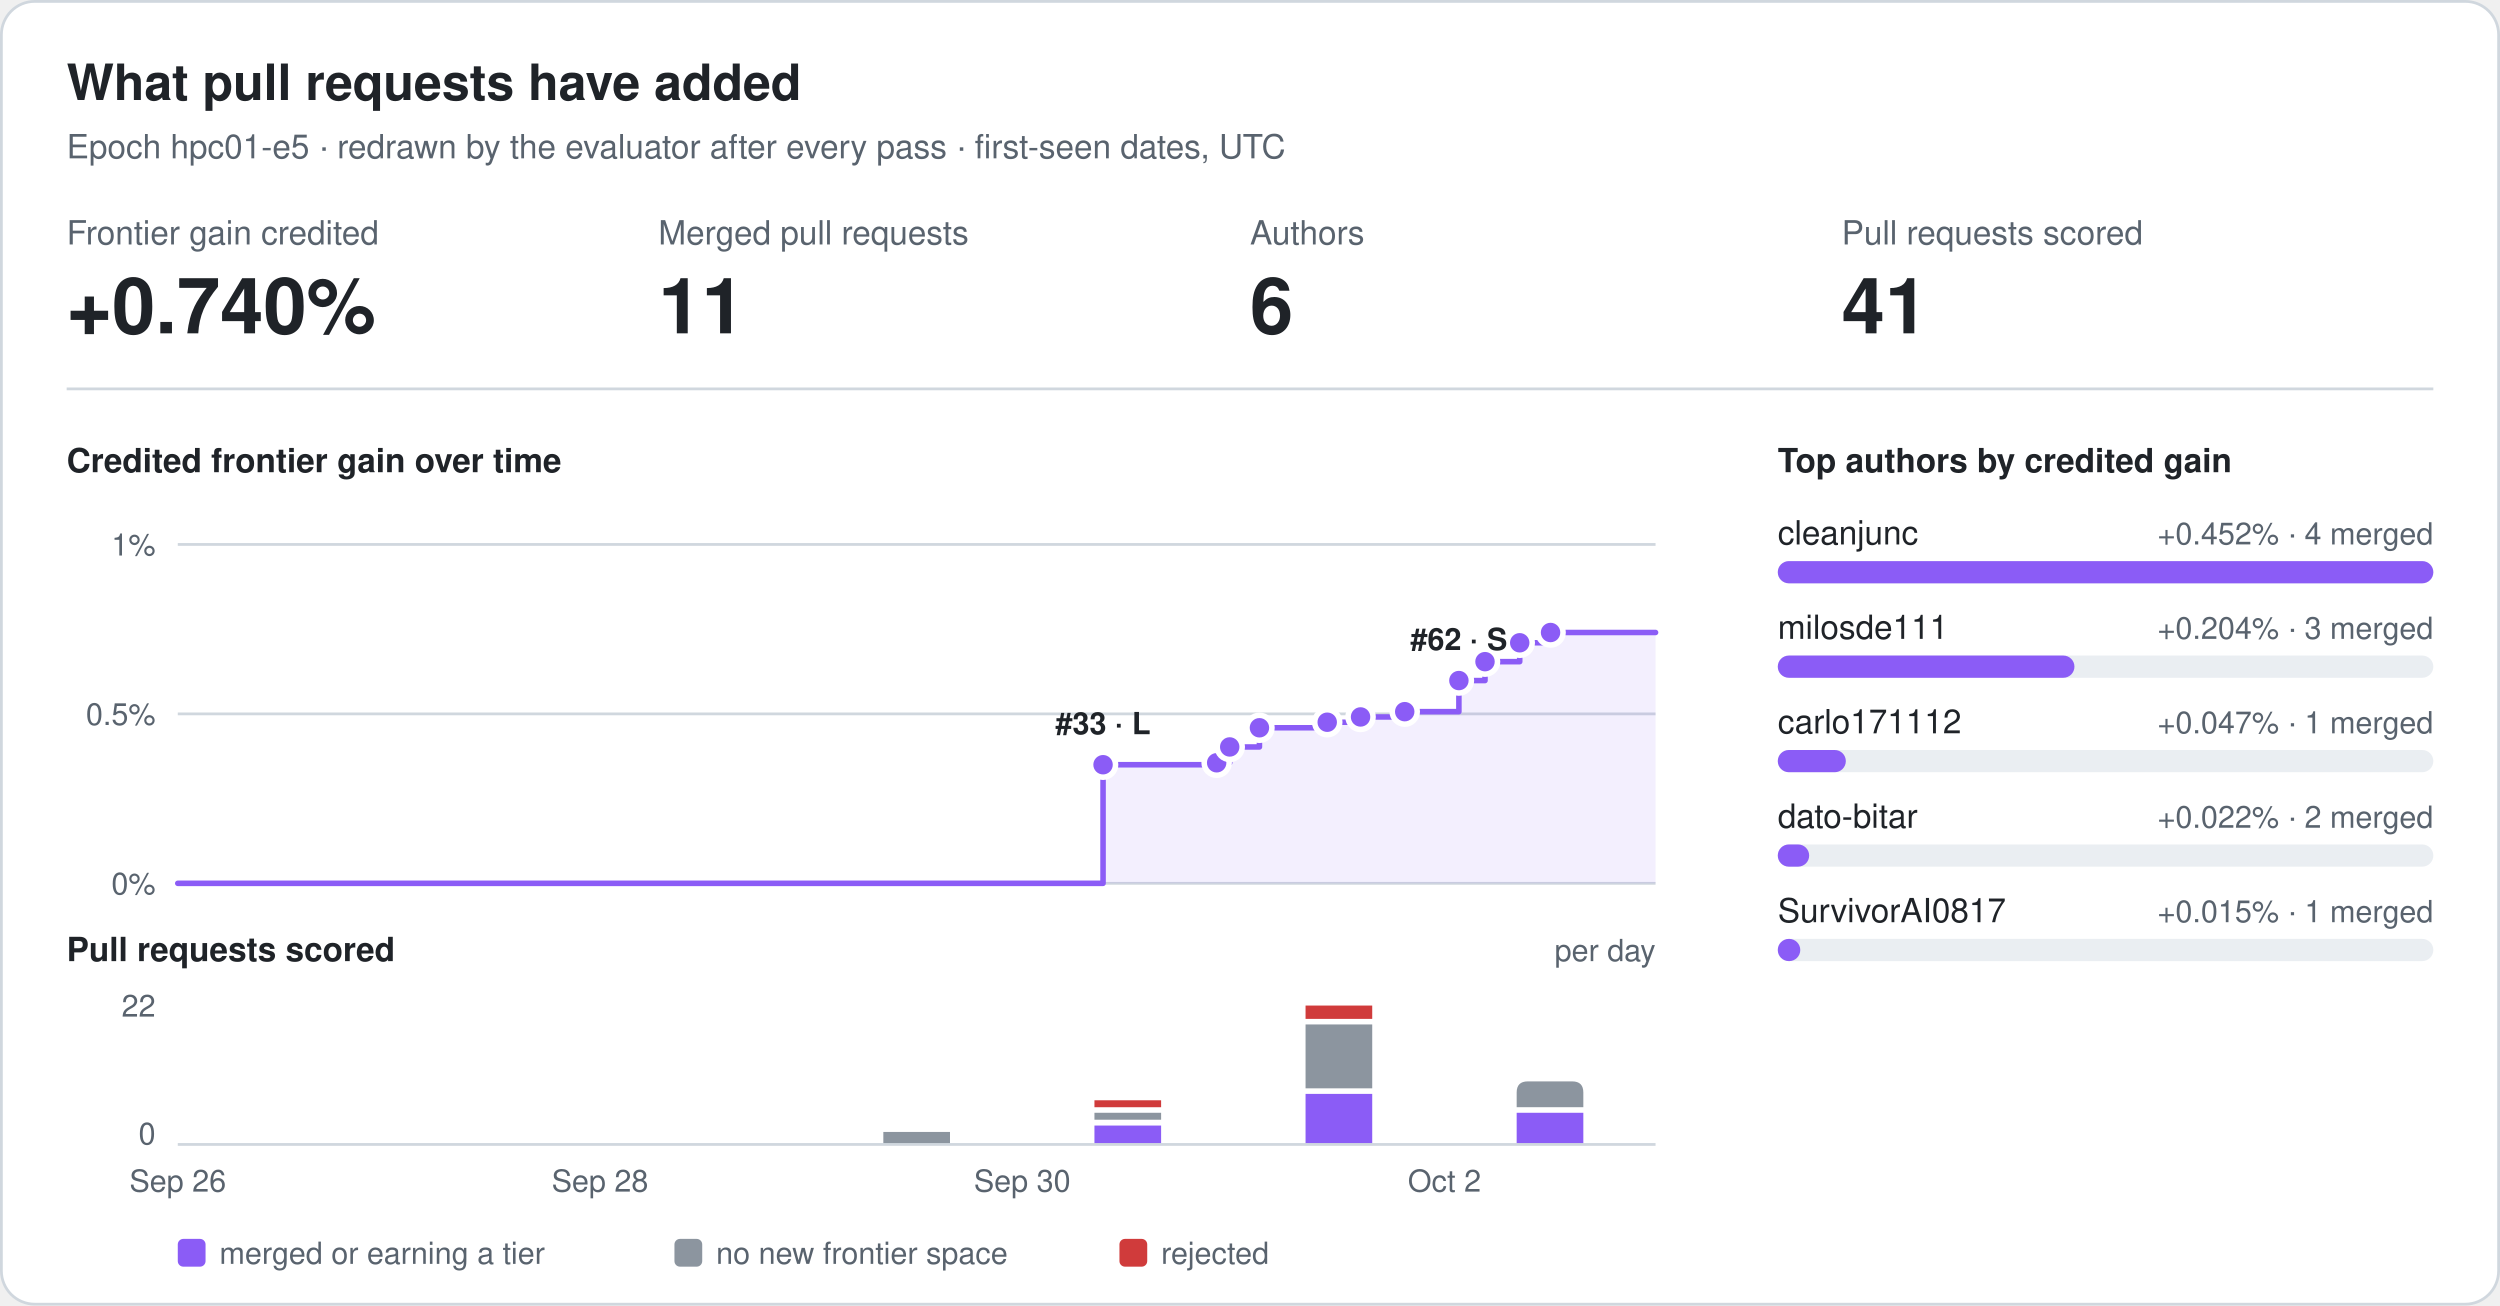
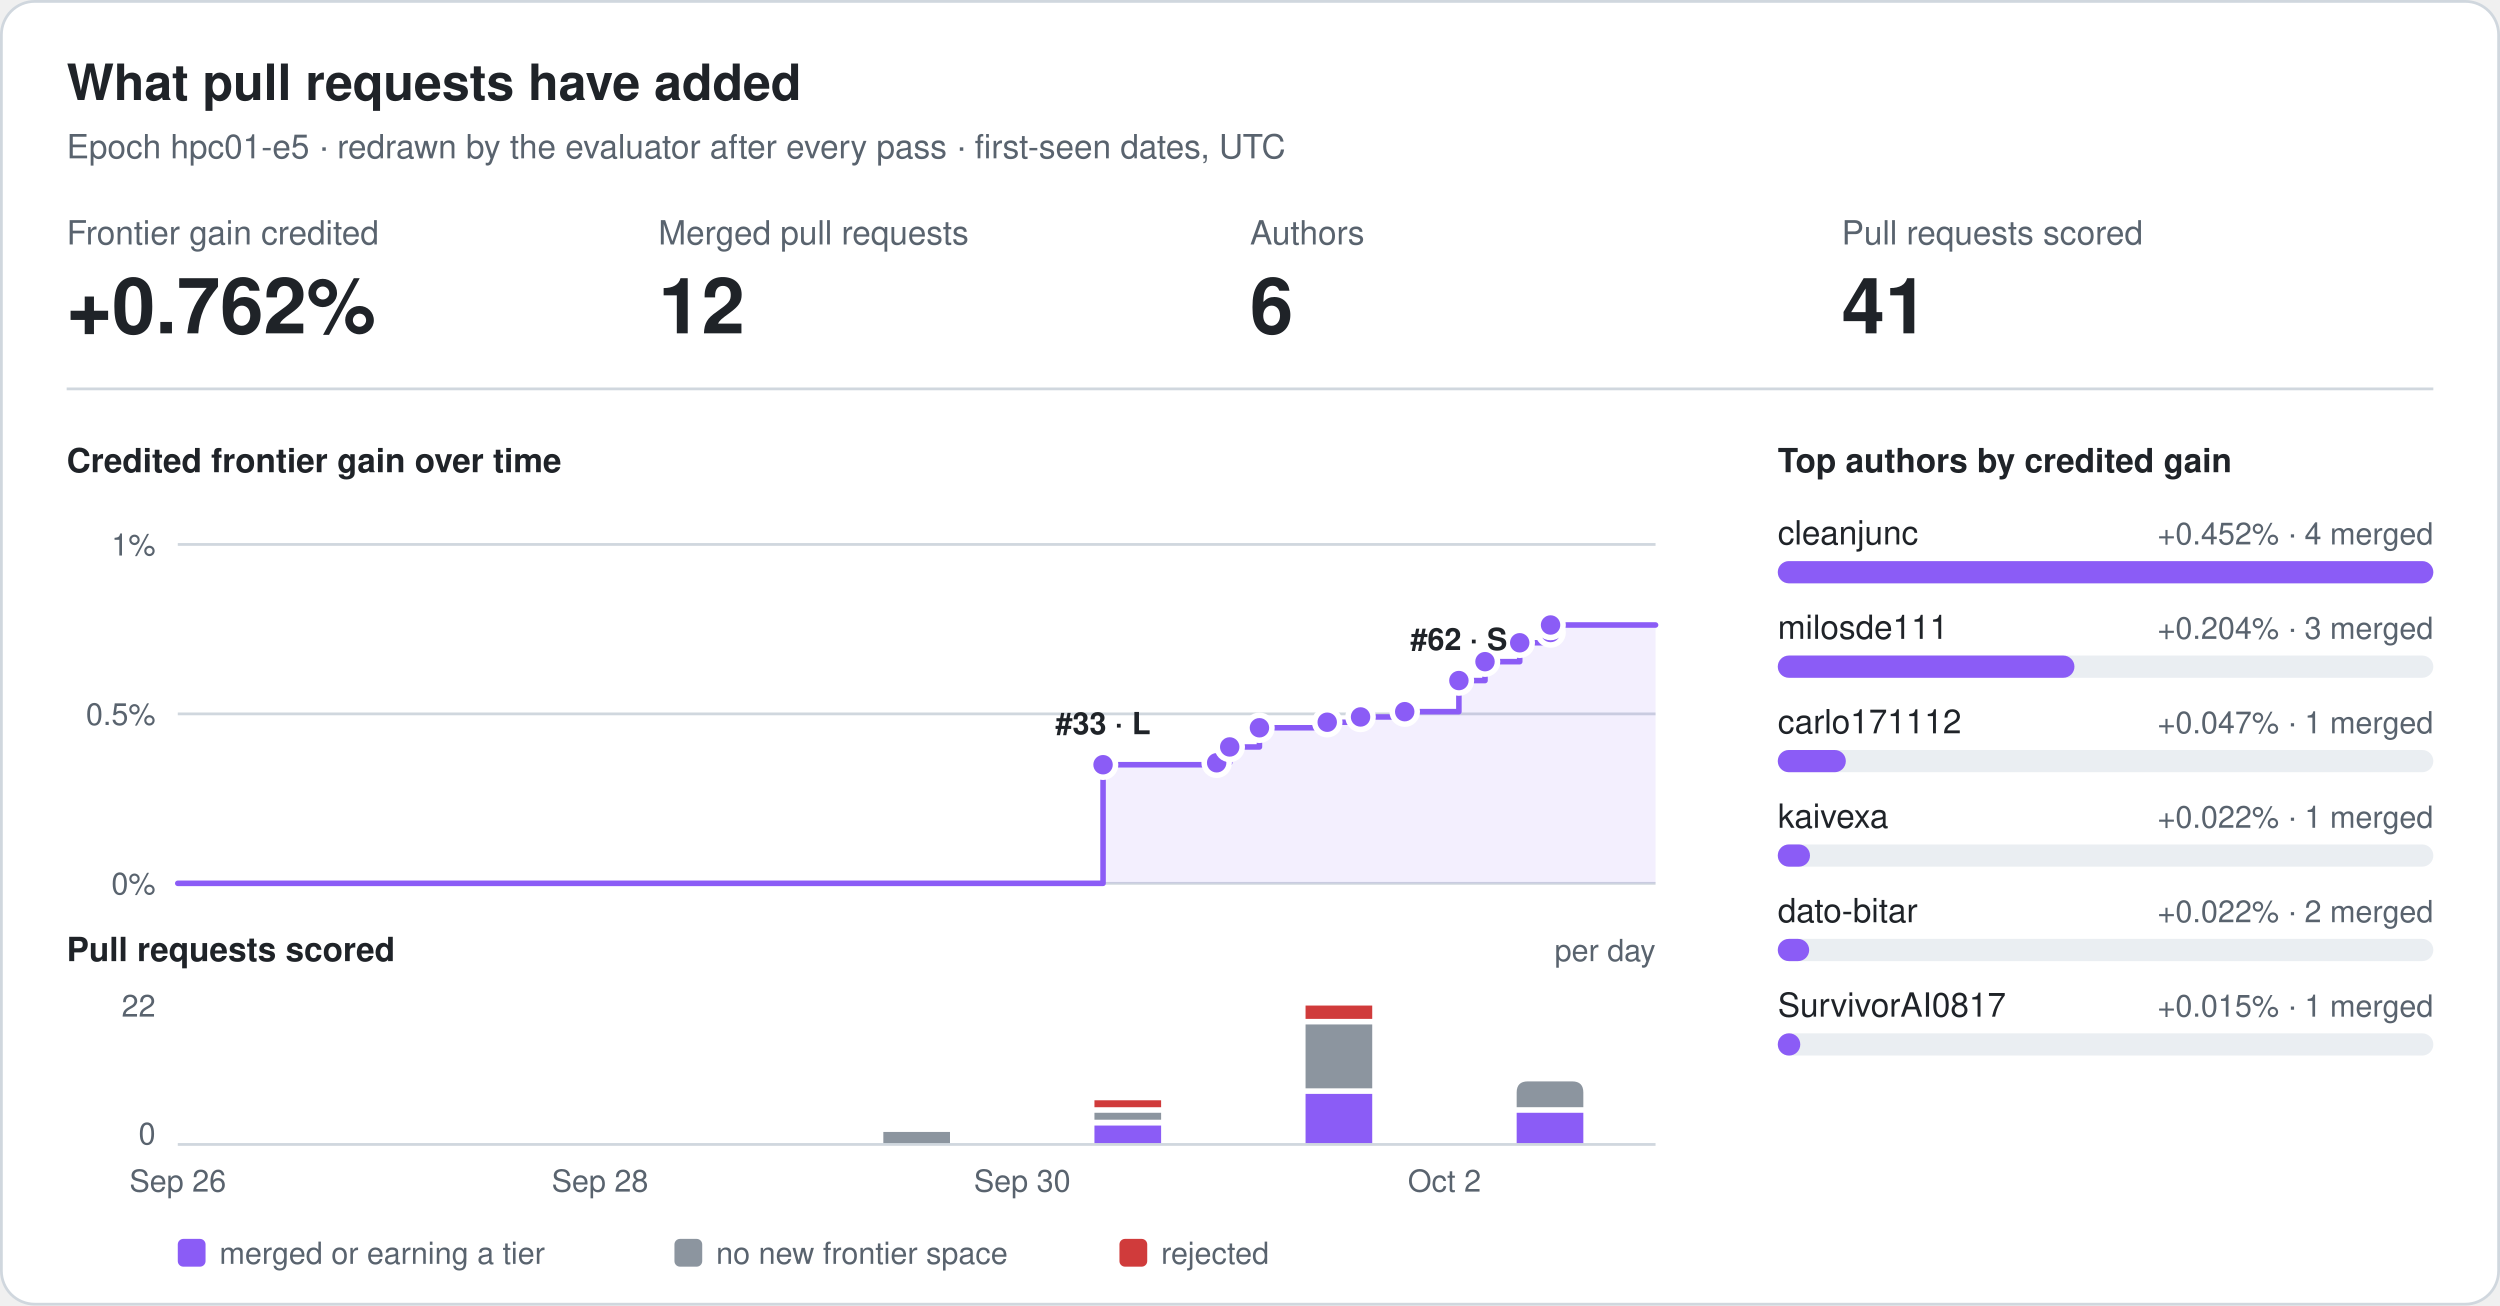
- <svg xmlns="http://www.w3.org/2000/svg" width="900" height="470" viewBox="0 0 900 470" font-family="-apple-system,BlinkMacSystemFont,'Segoe UI',Helvetica,Arial,sans-serif" role="img" aria-label="Frontier gain credited to merged pull requests: +0.740% from 11 merges, 41 pull requests scored">
+ <svg xmlns="http://www.w3.org/2000/svg" width="900" height="470" viewBox="0 0 900 470" font-family="-apple-system,BlinkMacSystemFont,'Segoe UI',Helvetica,Arial,sans-serif" role="img" aria-label="Frontier gain credited to merged pull requests: +0.762% from 12 merges, 41 pull requests scored">
  <style>
.bg{fill:#ffffff;stroke:#d0d7de}.t{fill:#1f2328}.m{fill:#59636e}.rule{stroke:#d0d7de}.ring{stroke:#ffffff}
.acc{fill:#8b5cf6}.accl{stroke:#8b5cf6}.wash{fill:#8b5cf6;fill-opacity:.1}.gry{fill:#8c959f}.rej{fill:#d03b3b}.track{fill:#eaeef2}.tk{stroke:#1f2328}
@media (prefers-color-scheme: dark){
.bg{fill:#0d1117;stroke:#30363d}.t{fill:#e6edf3}.m{fill:#9198a1}.rule{stroke:#30363d}.ring{stroke:#0d1117}
.acc{fill:#9a75f8}.accl{stroke:#9a75f8}.wash{fill:#9a75f8;fill-opacity:.14}.gry{fill:#9198a1}.rej{fill:#e5534b}.track{fill:#21262d}.tk{stroke:#e6edf3}}
</style>
  <rect class="bg" x="0.5" y="0.5" width="899" height="469" rx="12" />
  <text x="24.0" y="36.0" class="t" font-size="18" font-weight="600" text-anchor="start">What pull requests have added</text>
  <text x="24.0" y="57.0" class="m" font-size="12" font-weight="400" text-anchor="start">Epoch hpc01-e5 · redrawn by the evaluator after every pass · first-seen dates, UTC</text>
  <text x="24.0" y="88.0" class="m" font-size="12" font-weight="400" text-anchor="start">Frontier gain credited</text>
-   <text x="24.0" y="120.0" class="t" font-size="28" font-weight="600" text-anchor="start">+0.740%</text>
+   <text x="24.0" y="120.0" class="t" font-size="28" font-weight="600" text-anchor="start">+0.762%</text>
  <text x="237.0" y="88.0" class="m" font-size="12" font-weight="400" text-anchor="start">Merged pull requests</text>
-   <text x="237.0" y="120.0" class="t" font-size="28" font-weight="600" text-anchor="start">11</text>
+   <text x="237.0" y="120.0" class="t" font-size="28" font-weight="600" text-anchor="start">12</text>
  <text x="450.0" y="88.0" class="m" font-size="12" font-weight="400" text-anchor="start">Authors</text>
  <text x="450.0" y="120.0" class="t" font-size="28" font-weight="600" text-anchor="start">6</text>
  <text x="663.0" y="88.0" class="m" font-size="12" font-weight="400" text-anchor="start">Pull requests scored</text>
  <text x="663.0" y="120.0" class="t" font-size="28" font-weight="600" text-anchor="start">41</text>
  <line class="rule" x1="24" x2="876" y1="140" y2="140" stroke-width="1" />
  <text x="24.0" y="170.0" class="t" font-size="12" font-weight="600" text-anchor="start">Credited frontier gain over time</text>
  <text x="24.0" y="346.0" class="t" font-size="12" font-weight="600" text-anchor="start">Pull requests scored</text>
  <line class="rule" x1="64" x2="596" y1="318.0" y2="318.0" stroke-width="1" />
  <text x="56.0" y="322.0" class="m" font-size="11" font-weight="400" text-anchor="end">0%</text>
  <line class="rule" x1="64" x2="596" y1="257.0" y2="257.0" stroke-width="1" />
  <text x="56.0" y="261.0" class="m" font-size="11" font-weight="400" text-anchor="end">0.5%</text>
  <line class="rule" x1="64" x2="596" y1="196.0" y2="196.0" stroke-width="1" />
  <text x="56.0" y="200.0" class="m" font-size="11" font-weight="400" text-anchor="end">1%</text>
-   <polygon class="wash" points="64.0,318.0 397.1,318.0 397.1,275.3 438.0,275.3 438.0,274.6 442.7,274.6 442.7,268.9 453.4,268.9 453.4,262.0 477.8,262.0 477.8,260.0 489.8,260.0 489.8,258.1 505.7,258.1 505.7,256.2 525.2,256.2 525.2,245.0 534.6,245.0 534.6,238.2 547.1,238.2 547.1,231.4 558.2,231.4 558.2,227.7 596.0,227.7 596.0,318.0" />
-   <polyline class="accl" points="64.0,318.0 397.1,318.0 397.1,275.3 438.0,275.3 438.0,274.6 442.7,274.6 442.7,268.9 453.4,268.9 453.4,262.0 477.8,262.0 477.8,260.0 489.8,260.0 489.8,258.1 505.7,258.1 505.7,256.2 525.2,256.2 525.2,245.0 534.6,245.0 534.6,238.2 547.1,238.2 547.1,231.4 558.2,231.4 558.2,227.7 596.0,227.7" fill="none" stroke-width="2" stroke-linejoin="round" stroke-linecap="round" />
+   <polygon class="wash" points="64.0,318.0 397.1,318.0 397.1,275.3 438.0,275.3 438.0,274.6 442.7,274.6 442.7,268.9 453.4,268.9 453.4,262.0 477.8,262.0 477.8,260.0 489.8,260.0 489.8,258.1 505.7,258.1 505.7,256.2 525.2,256.2 525.2,245.0 534.6,245.0 534.6,238.2 547.1,238.2 547.1,231.4 558.2,231.4 558.2,227.7 558.2,227.7 558.2,225.0 596.0,225.0 596.0,318.0" />
+   <polyline class="accl" points="64.0,318.0 397.1,318.0 397.1,275.3 438.0,275.3 438.0,274.6 442.7,274.6 442.7,268.9 453.4,268.9 453.4,262.0 477.8,262.0 477.8,260.0 489.8,260.0 489.8,258.1 505.7,258.1 505.7,256.2 525.2,256.2 525.2,245.0 534.6,245.0 534.6,238.2 547.1,238.2 547.1,231.4 558.2,231.4 558.2,227.7 558.2,227.7 558.2,225.0 596.0,225.0" fill="none" stroke-width="2" stroke-linejoin="round" stroke-linecap="round" />
  <circle class="acc ring" cx="397.1" cy="275.3" r="4.5" stroke-width="2" />
  <circle class="acc ring" cx="438.0" cy="274.6" r="4.5" stroke-width="2" />
  <circle class="acc ring" cx="442.7" cy="268.9" r="4.5" stroke-width="2" />
  <circle class="acc ring" cx="453.4" cy="262.0" r="4.5" stroke-width="2" />
  <circle class="acc ring" cx="477.8" cy="260.0" r="4.5" stroke-width="2" />
  <circle class="acc ring" cx="489.8" cy="258.1" r="4.5" stroke-width="2" />
  <circle class="acc ring" cx="505.7" cy="256.2" r="4.5" stroke-width="2" />
  <circle class="acc ring" cx="525.2" cy="245.0" r="4.5" stroke-width="2" />
  <circle class="acc ring" cx="534.6" cy="238.2" r="4.5" stroke-width="2" />
  <circle class="acc ring" cx="547.1" cy="231.4" r="4.5" stroke-width="2" />
  <circle class="acc ring" cx="558.2" cy="227.7" r="4.5" stroke-width="2" />
+   <circle class="acc ring" cx="558.2" cy="225.0" r="4.5" stroke-width="2" />
  <text x="397.1" y="264.3" class="t" font-size="11" font-weight="600" text-anchor="middle">#33 · L</text>
  <text x="525.2" y="234.0" class="t" font-size="11" font-weight="600" text-anchor="middle">#62 · S</text>
  <rect class="gry" x="318.0" y="407.5" width="24.0" height="4.5" />
  <rect class="acc" x="394.0" y="405.2" width="24.0" height="6.8" />
  <rect class="gry" x="394.0" y="400.6" width="24.0" height="2.5" />
  <rect class="rej" x="394.0" y="396.1" width="24.0" height="2.5" />
  <rect class="acc" x="470.0" y="393.8" width="24.0" height="18.2" />
  <rect class="gry" x="470.0" y="368.8" width="24.0" height="23.0" />
  <rect class="rej" x="470.0" y="362.0" width="24.0" height="4.8" />
  <rect class="acc" x="546.0" y="400.6" width="24.0" height="11.4" />
  <path class="gry" d="M546.0,398.6V393.3Q546.0,389.3 550.0,389.3H566.0Q570.0,389.3 570.0,393.3V398.6Z" />
  <line class="rule" x1="64" x2="596" y1="412" y2="412" stroke-width="1" />
  <text x="56.0" y="366.0" class="m" font-size="11" font-weight="400" text-anchor="end">22</text>
  <text x="56.0" y="412.0" class="m" font-size="11" font-weight="400" text-anchor="end">0</text>
  <text x="596.0" y="346.0" class="m" font-size="11" font-weight="400" text-anchor="end">per day</text>
  <text x="64.0" y="429.0" class="m" font-size="11" font-weight="400" text-anchor="middle">Sep 26</text>
  <text x="216.0" y="429.0" class="m" font-size="11" font-weight="400" text-anchor="middle">Sep 28</text>
  <text x="368.0" y="429.0" class="m" font-size="11" font-weight="400" text-anchor="middle">Sep 30</text>
  <text x="520.0" y="429.0" class="m" font-size="11" font-weight="400" text-anchor="middle">Oct 2</text>
  <rect class="acc" x="64" y="446" width="10" height="10" rx="2" />
  <text x="79.0" y="455.0" class="m" font-size="11" font-weight="400" text-anchor="start">merged or earning a tier</text>
  <rect class="gry" x="242.8" y="446" width="10" height="10" rx="2" />
  <text x="257.8" y="455.0" class="m" font-size="11" font-weight="400" text-anchor="start">no new frontier space</text>
  <rect class="rej" x="403.0" y="446" width="10" height="10" rx="2" />
  <text x="418.0" y="455.0" class="m" font-size="11" font-weight="400" text-anchor="start">rejected</text>
  <text x="640.0" y="170.0" class="t" font-size="12" font-weight="600" text-anchor="start">Top authors by credited gain</text>
  <text x="640.0" y="196.0" class="t" font-size="12" font-weight="400" text-anchor="start">cleanjunc</text>
  <text x="876.0" y="196.0" class="m" font-size="11" font-weight="400" text-anchor="end">+0.452% · 4 merged</text>
  <rect class="track" x="640" y="202" width="236" height="8" rx="4" />
  <rect class="acc" x="640" y="202" width="236.0" height="8" rx="4" />
  <text x="640.0" y="230.0" class="t" font-size="12" font-weight="400" text-anchor="start">milosde111</text>
  <text x="876.0" y="230.0" class="m" font-size="11" font-weight="400" text-anchor="end">+0.204% · 3 merged</text>
  <rect class="track" x="640" y="236" width="236" height="8" rx="4" />
  <rect class="acc" x="640" y="236" width="106.8" height="8" rx="4" />
  <text x="640.0" y="264.0" class="t" font-size="12" font-weight="400" text-anchor="start">carlo171112</text>
  <text x="876.0" y="264.0" class="m" font-size="11" font-weight="400" text-anchor="end">+0.047% · 1 merged</text>
  <rect class="track" x="640" y="270" width="236" height="8" rx="4" />
  <rect class="acc" x="640" y="270" width="24.5" height="8" rx="4" />
-   <text x="640.0" y="298.0" class="t" font-size="12" font-weight="400" text-anchor="start">dato-bitar</text>
-   <text x="876.0" y="298.0" class="m" font-size="11" font-weight="400" text-anchor="end">+0.022% · 2 merged</text>
+   <text x="640.0" y="298.0" class="t" font-size="12" font-weight="400" text-anchor="start">kaivexa</text>
+   <text x="876.0" y="298.0" class="m" font-size="11" font-weight="400" text-anchor="end">+0.022% · 1 merged</text>
  <rect class="track" x="640" y="304" width="236" height="8" rx="4" />
-   <rect class="acc" x="640" y="304" width="11.3" height="8" rx="4" />
-   <text x="640.0" y="332.0" class="t" font-size="12" font-weight="400" text-anchor="start">SurvivorAI0817</text>
-   <text x="876.0" y="332.0" class="m" font-size="11" font-weight="400" text-anchor="end">+0.015% · 1 merged</text>
+   <rect class="acc" x="640" y="304" width="11.6" height="8" rx="4" />
+   <text x="640.0" y="332.0" class="t" font-size="12" font-weight="400" text-anchor="start">dato-bitar</text>
+   <text x="876.0" y="332.0" class="m" font-size="11" font-weight="400" text-anchor="end">+0.022% · 2 merged</text>
  <rect class="track" x="640" y="338" width="236" height="8" rx="4" />
-   <rect class="acc" x="640" y="338" width="8.1" height="8" rx="4" />
+   <rect class="acc" x="640" y="338" width="11.3" height="8" rx="4" />
+   <text x="640.0" y="366.0" class="t" font-size="12" font-weight="400" text-anchor="start">SurvivorAI0817</text>
+   <text x="876.0" y="366.0" class="m" font-size="11" font-weight="400" text-anchor="end">+0.015% · 1 merged</text>
+   <rect class="track" x="640" y="372" width="236" height="8" rx="4" />
+   <rect class="acc" x="640" y="372" width="8.1" height="8" rx="4" />
</svg>
